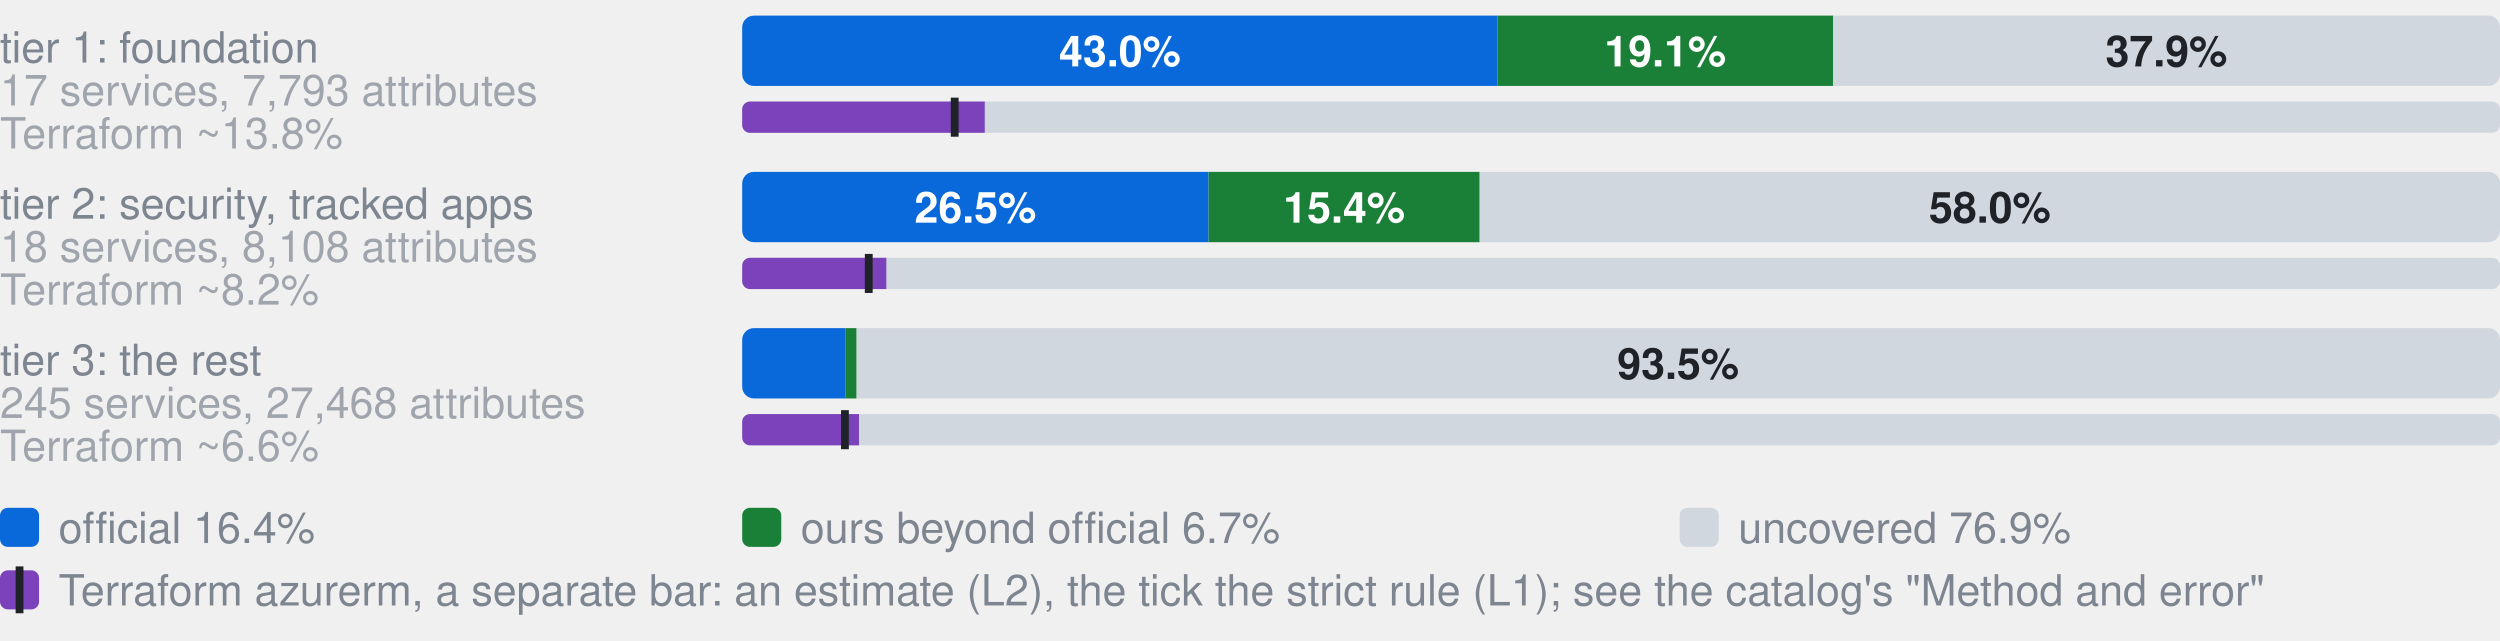
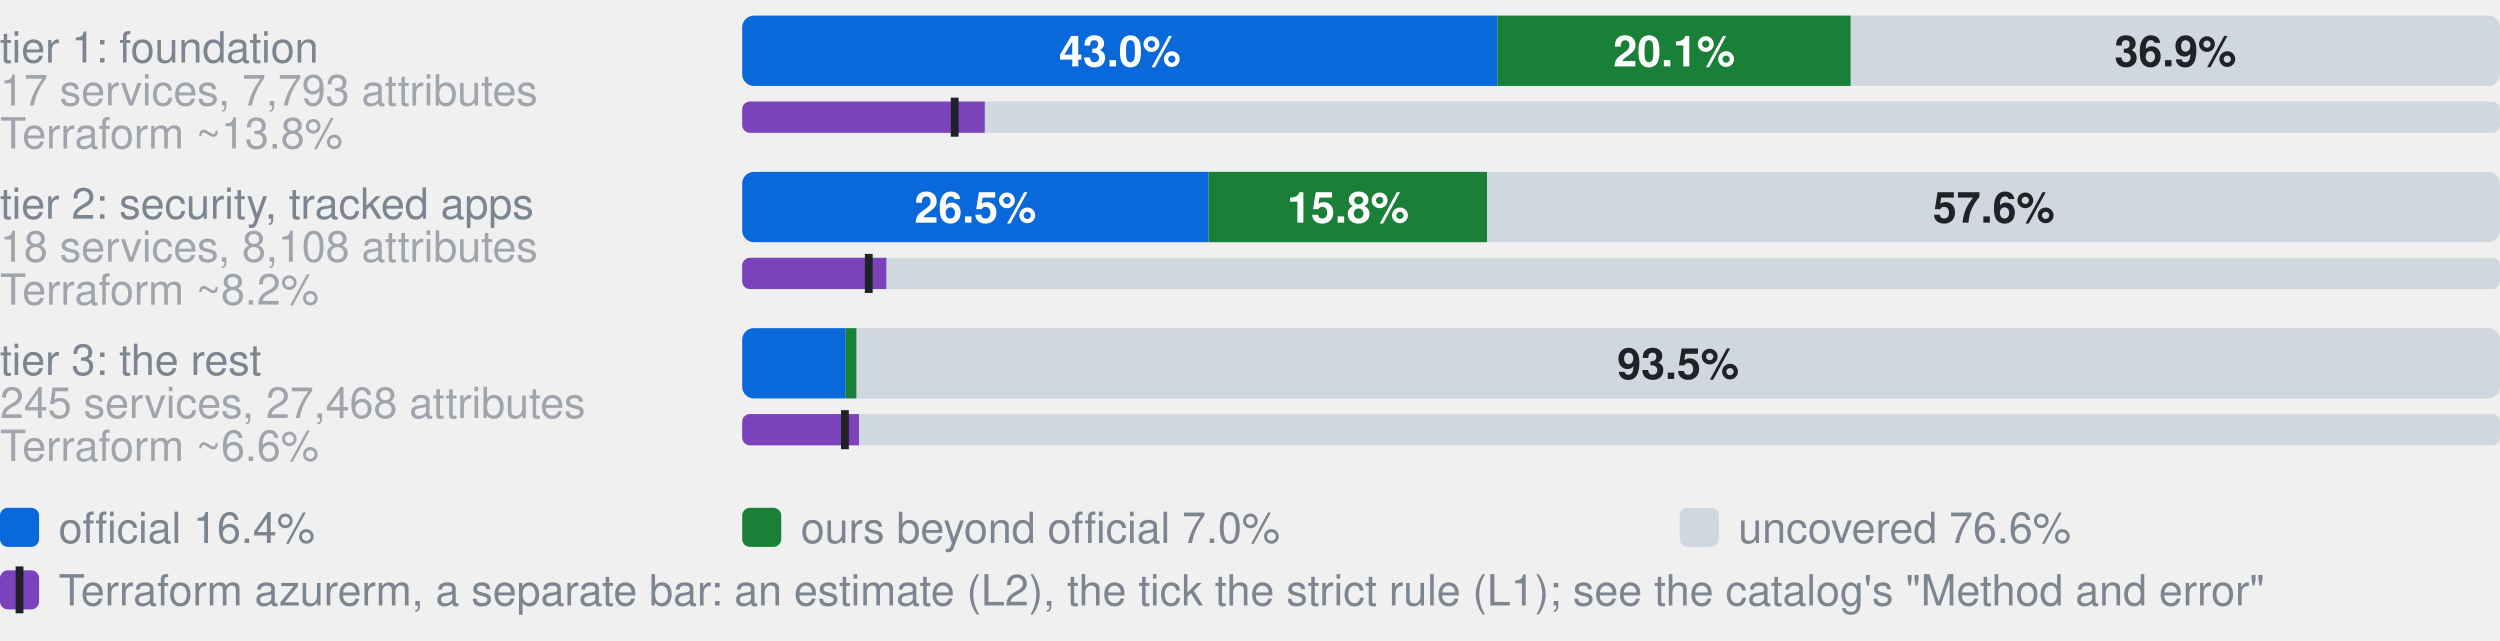
- <svg xmlns="http://www.w3.org/2000/svg" width="640" height="164" viewBox="0 0 640 164" role="img" aria-label="Coverage by tier. tier 1: foundation, 17 services, 7,793 attributes: 43.0% official, 19.1% ours beyond official, 37.9% uncovered, of 7793 attributes; Terraform azurerm, an estimate: 13.8% (L2), 12.1% by the strict rule (L1); tier 2: security, tracked apps, 18 services, 8,108 attributes: 26.5% official, 15.4% ours beyond official, 58.0% uncovered, of 8108 attributes; Terraform azurerm, an estimate: 8.2% (L2), 7.2% by the strict rule (L1); tier 3: the rest, 245 services, 27,468 attributes: 5.9% official, 0.6% ours beyond official, 93.5% uncovered, of 27468 attributes; Terraform azurerm, an estimate: 6.6% (L2), 5.9% by the strict rule (L1)">
+ <svg xmlns="http://www.w3.org/2000/svg" width="640" height="164" viewBox="0 0 640 164" role="img" aria-label="Coverage by tier. tier 1: foundation, 17 services, 7,793 attributes: 43.0% official, 20.1% ours beyond official, 36.9% uncovered, of 7793 attributes; Terraform azurerm, an estimate: 13.8% (L2), 12.1% by the strict rule (L1); tier 2: security, tracked apps, 18 services, 8,108 attributes: 26.5% official, 15.8% ours beyond official, 57.6% uncovered, of 8108 attributes; Terraform azurerm, an estimate: 8.2% (L2), 7.2% by the strict rule (L1); tier 3: the rest, 245 services, 27,468 attributes: 5.9% official, 0.6% ours beyond official, 93.5% uncovered, of 27468 attributes; Terraform azurerm, an estimate: 6.6% (L2), 5.9% by the strict rule (L1)">
  <style>text{font-family:-apple-system,BlinkMacSystemFont,"Segoe UI",Helvetica,Arial,sans-serif}.s{font-size:11px;font-weight:600}.t{font-size:11px;fill:#7d8590}.h{font-size:12px;font-weight:600;fill:#7d8590}</style>
  <text x="0" y="16.0" class="t">tier 1: foundation</text>
  <text x="0" y="27.0" class="t" opacity="0.7">17 services, 7,793 attributes</text>
  <clipPath id="g0">
    <rect x="190.0" y="4.0" width="450.0" height="18.0" rx="3" />
  </clipPath>
  <g clip-path="url(#g0)">
    <rect x="190.0" y="4.0" width="193.4" height="18.0" fill="#0969da" />
-     <rect x="383.4" y="4.0" width="85.9" height="18.0" fill="#1a7f37" />
-     <rect x="469.3" y="4.0" width="170.7" height="18.0" fill="#d0d7de" />
+     <rect x="383.4" y="4.0" width="90.4" height="18.0" fill="#1a7f37" />
+     <rect x="473.8" y="4.0" width="166.2" height="18.0" fill="#d0d7de" />
  </g>
  <text x="286.7" y="17.0" text-anchor="middle" fill="#fff" class="s">43.0%</text>
-   <text x="426.3" y="17.0" text-anchor="middle" fill="#fff" class="s">19.1%</text>
-   <text x="554.6" y="17.0" text-anchor="middle" fill="#1f2328" class="s">37.9%</text>
+   <text x="428.6" y="17.0" text-anchor="middle" fill="#fff" class="s">20.1%</text>
+   <text x="556.9" y="17.0" text-anchor="middle" fill="#1f2328" class="s">36.9%</text>
  <text x="0" y="38.0" class="t" opacity="0.7">Terraform ~13.8%</text>
  <clipPath id="t0">
    <rect x="190.0" y="26.0" width="450.0" height="8.0" rx="2" />
  </clipPath>
  <g clip-path="url(#t0)">
    <rect x="190.0" y="26.0" width="450.0" height="8.0" fill="#d0d7de" />
    <rect x="190.0" y="26.0" width="62.1" height="8.0" fill="#7b42bc" />
  </g>
  <rect x="243.4" y="25.0" width="2" height="10.0" fill="#1f2328" />
  <text x="0" y="56.0" class="t">tier 2: security, tracked apps</text>
  <text x="0" y="67.0" class="t" opacity="0.7">18 services, 8,108 attributes</text>
  <clipPath id="g1">
    <rect x="190.0" y="44.0" width="450.0" height="18.0" rx="3" />
  </clipPath>
  <g clip-path="url(#g1)">
    <rect x="190.0" y="44.0" width="119.4" height="18.0" fill="#0969da" />
-     <rect x="309.4" y="44.0" width="69.4" height="18.0" fill="#1a7f37" />
-     <rect x="378.8" y="44.0" width="261.2" height="18.0" fill="#d0d7de" />
+     <rect x="309.4" y="44.0" width="71.3" height="18.0" fill="#1a7f37" />
+     <rect x="380.7" y="44.0" width="259.3" height="18.0" fill="#d0d7de" />
  </g>
  <text x="249.7" y="57.0" text-anchor="middle" fill="#fff" class="s">26.5%</text>
-   <text x="344.1" y="57.0" text-anchor="middle" fill="#fff" class="s">15.4%</text>
-   <text x="509.4" y="57.0" text-anchor="middle" fill="#1f2328" class="s">58.0%</text>
+   <text x="345.1" y="57.0" text-anchor="middle" fill="#fff" class="s">15.8%</text>
+   <text x="510.4" y="57.0" text-anchor="middle" fill="#1f2328" class="s">57.6%</text>
  <text x="0" y="78.0" class="t" opacity="0.7">Terraform ~8.2%</text>
  <clipPath id="t1">
    <rect x="190.0" y="66.0" width="450.0" height="8.0" rx="2" />
  </clipPath>
  <g clip-path="url(#t1)">
    <rect x="190.0" y="66.0" width="450.0" height="8.0" fill="#d0d7de" />
    <rect x="190.0" y="66.0" width="36.9" height="8.0" fill="#7b42bc" />
  </g>
  <rect x="221.4" y="65.0" width="2" height="10.0" fill="#1f2328" />
  <text x="0" y="96.0" class="t">tier 3: the rest</text>
  <text x="0" y="107.0" class="t" opacity="0.7">245 services, 27,468 attributes</text>
  <clipPath id="g2">
    <rect x="190.0" y="84.0" width="450.0" height="18.0" rx="3" />
  </clipPath>
  <g clip-path="url(#g2)">
    <rect x="190.0" y="84.0" width="26.5" height="18.0" fill="#0969da" />
    <rect x="216.5" y="84.0" width="2.8" height="18.0" fill="#1a7f37" />
    <rect x="219.3" y="84.0" width="420.7" height="18.0" fill="#d0d7de" />
  </g>
  <text x="429.6" y="97.0" text-anchor="middle" fill="#1f2328" class="s">93.5%</text>
  <text x="0" y="118.0" class="t" opacity="0.7">Terraform ~6.6%</text>
  <clipPath id="t2">
    <rect x="190.0" y="106.0" width="450.0" height="8.0" rx="2" />
  </clipPath>
  <g clip-path="url(#t2)">
    <rect x="190.0" y="106.0" width="450.0" height="8.0" fill="#d0d7de" />
    <rect x="190.0" y="106.0" width="29.9" height="8.0" fill="#7b42bc" />
  </g>
  <rect x="215.3" y="105.0" width="2" height="10.0" fill="#1f2328" />
  <rect x="0" y="130" width="10" height="10" rx="2" fill="#0969da" />
  <text x="15" y="139" class="t">official 16.4%</text>
  <rect x="190" y="130" width="10" height="10" rx="2" fill="#1a7f37" />
-   <text x="205" y="139" class="t">ours beyond official 6.7%</text>
+   <text x="205" y="139" class="t">ours beyond official 7.0%</text>
  <rect x="430" y="130" width="10" height="10" rx="2" fill="#d0d7de" />
-   <text x="445" y="139" class="t">uncovered 76.9%</text>
+   <text x="445" y="139" class="t">uncovered 76.6%</text>
  <rect x="0" y="146" width="10" height="10" rx="2" fill="#7b42bc" />
  <rect x="4" y="145" width="2" height="12" fill="#1f2328" />
  <text x="15" y="155" class="t">Terraform azurerm, a separate bar: an estimate (L2), the tick the strict rule (L1); see the catalog's "Method and error"</text>
</svg>
